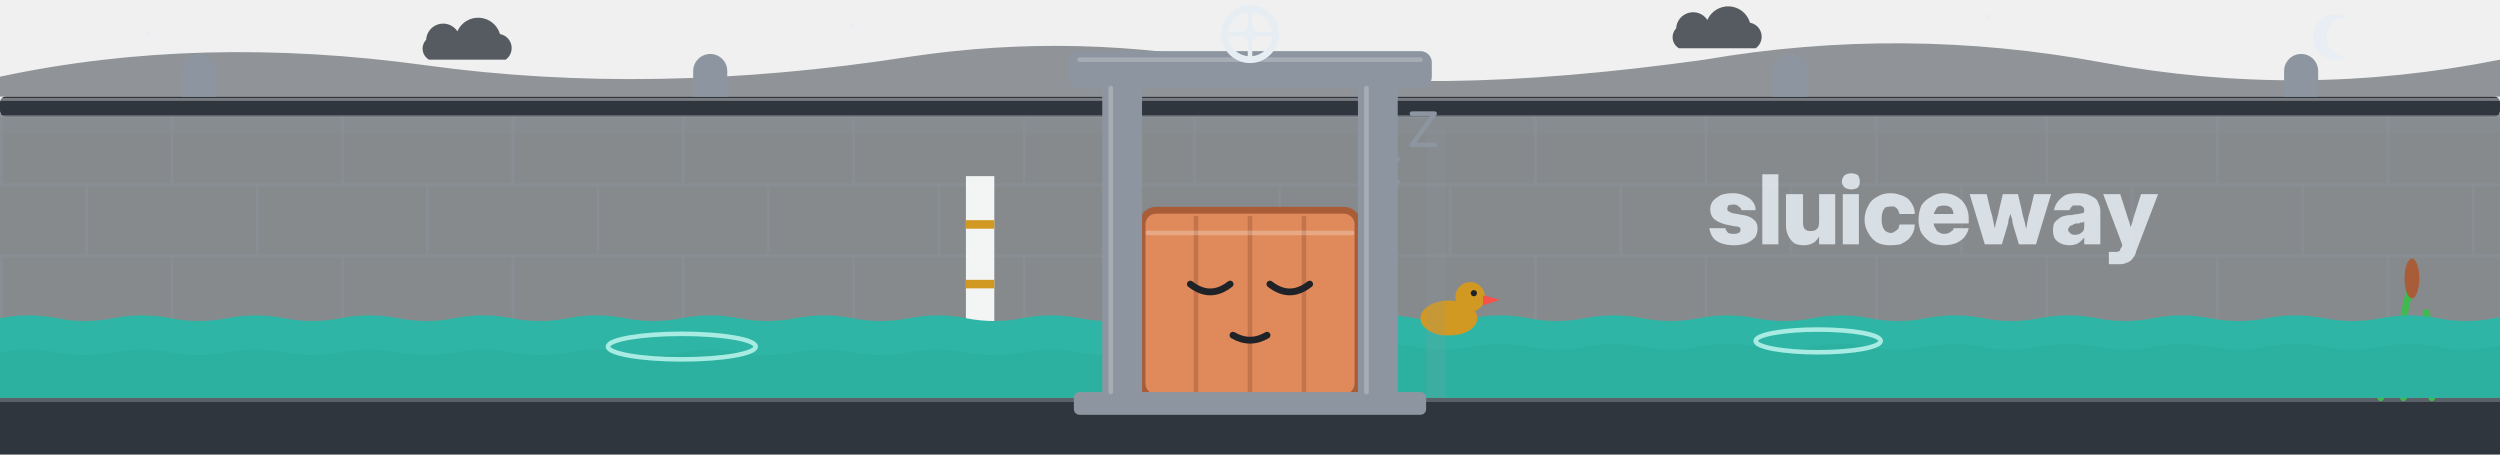
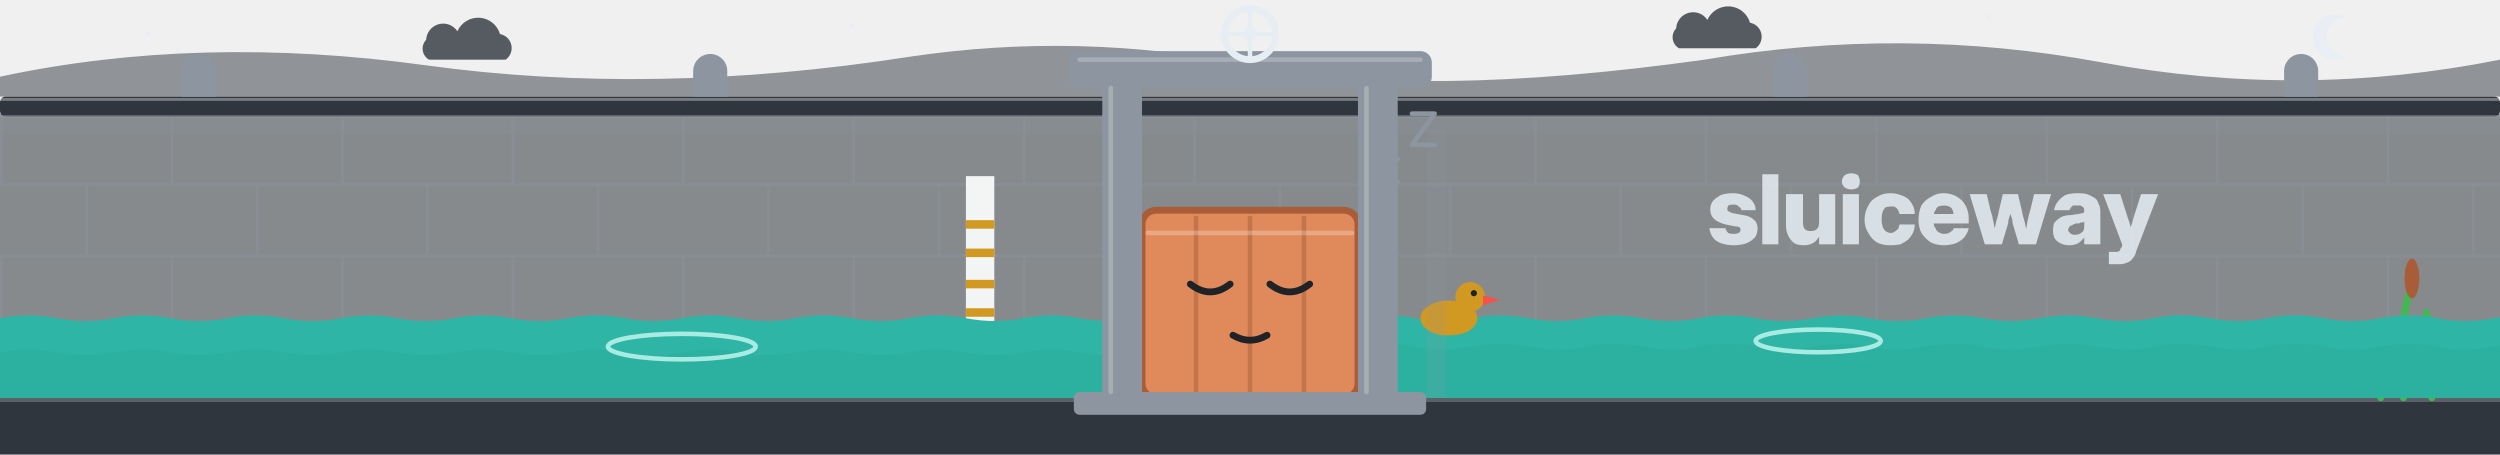
<svg xmlns="http://www.w3.org/2000/svg" viewBox="0 0 880 160" width="880" height="160" role="img" aria-label="Sluiceway: everything is in sync">
  <style>.bob{animation:bob 2.6s ease-in-out infinite}.wave{animation:wave 3.2s linear infinite}.slow{animation-duration:6s}.zz{animation:zz 3s ease-out infinite}.zz2{animation:zz 3s ease-out -1.5s infinite}.duck{animation:duck 16s linear infinite}.rip{transform-box:fill-box;transform-origin:center;animation:rip 4s ease-out infinite}.rip2{transform-box:fill-box;transform-origin:center;animation:rip 4s ease-out -2s infinite}.cloud{animation:cloud 40s ease-in-out infinite alternate}@keyframes bob{50%{transform:translateY(-2.5px)}}@keyframes wave{to{transform:translateX(40px)}}@keyframes zz{0%{opacity:0;transform:translate(0,4px)}30%{opacity:1}100%{opacity:0;transform:translate(6px,-12px)}}@keyframes duck{0%{opacity:0;transform:translateX(0)}6%,94%{opacity:1}100%{opacity:0;transform:translateX(330px)}}@keyframes rip{0%{opacity:.9;transform:scale(.15)}100%{opacity:0;transform:scale(1)}}@keyframes cloud{to{transform:translateX(70px)}}@media (prefers-reduced-motion:reduce){*{animation:none!important}}</style>
  <path d="M0 34V27q70 -15 150 -4t170 -3q60 -9 120 3t160 -2q70 -12 140 1t140 -1V34z" fill="#30363d" opacity=".5" />
  <g fill="#30363d" opacity=".8">
    <path class="cloud" d="M150 14a6 6 0 0 1 11 -3a8 8 0 0 1 15 1a5 5 0 0 1 2 9h-27a4.5 4.5 0 0 1 -1 -7z" />
    <path class="cloud" d="M590 10a6 6 0 0 1 11 -3a8 8 0 0 1 15 1a5 5 0 0 1 2 9h-27a4.5 4.5 0 0 1 -1 -7z" />
  </g>
  <path d="M826 6a8 8 0 1 0 0 14a6.5 6.5 0 0 1 0 -14z" fill="#e6edf3" opacity=".85" />
  <g fill="#e6edf3" opacity=".6">
    <circle cx="300" cy="9" r="1" />
    <circle cx="700" cy="6" r="1" />
    <circle cx="52" cy="12" r="1" />
  </g>
  <rect y="40" width="880" height="100" fill="#30363d" opacity=".55" />
  <g stroke="#8d96a0" opacity=".3">
    <path d="M0 65H880M0 90H880M0 115H880" />
    <path d="M0 52.5H880M0 102.5H880M30 77.5H880M30 127.5H880" stroke-width="25" stroke-dasharray="1 59" />
  </g>
  <rect y="41" width="880" height="6" fill="#8d96a0" opacity=".16" />
  <rect y="34" width="880" height="7" rx="2" fill="#30363d" />
  <path d="M0 35H880" stroke="#ffffff" opacity=".35" />
  <path d="M0 41H880" stroke="#8d96a0" opacity=".5" />
  <g fill="#8d96a0">
    <path d="M64 34v-9a6 6 0 0 1 12 0v9z" />
    <path d="M244 34v-9a6 6 0 0 1 12 0v9z" />
    <path d="M624 34v-9a6 6 0 0 1 12 0v9z" />
    <path d="M804 34v-9a6 6 0 0 1 12 0v9z" />
  </g>
  <rect y="140" width="880" height="20" fill="#30363d" />
  <path d="M0 140.75H880" stroke="#8d96a0" stroke-width="1.5" opacity=".45" />
  <rect x="340" y="62" width="10" height="72" fill="#ffffff" opacity=".9" />
-   <path d="M340 79h10M340 100h10M340 120h10" stroke="#d29922" stroke-width="3" />
+   <path d="M340 120h10M340 110h10M340 100h10M340 89h10M340 79h10" stroke="#d29922" stroke-width="3" />
  <path transform="translate(601 86) scale(0.3333)" d="M28 1q-7 0-13-2q-6-2-9-6q-3-4-4-10h17q1 3 3 5q2 1 6 1q3 0 5-1q2-1 2-3q0-2-1-3q-2-1-5-1l-10-2q-7-2-11-5q-5-4-5-11q0-5 3-9q3-3 8-6q6-2 13-2q7 0 13 3q5 2 8 6q3 4 3 9h-15q0-2-3-4q-2-2-5-2q-4 0-6 1q-1 2-1 4q0 1 1 2q2 1 4 2l11 2q8 1 12 5q4 3 4 9q0 6-3 10q-4 4-9 6q-6 2-13 2zM75-74v74h-17v-74zM102 1q-6 0-10-2q-4-3-6-7q-3-5-3-12v-33h18v30q0 5 2 7q2 2 6 2q3 0 5-1q2-1 3-3q1-2 1-6v-29h17v53h-17v-14h3q-3 7-7 11q-5 4-12 4zM143 0v-53h17v53zM152-58q-4 0-7-2q-3-3-3-6q0-4 3-7q3-2 7-2q4 0 7 2q2 3 2 7q0 3-2 6q-3 2-7 2zM193 1q-8 0-14-3q-6-4-9-10q-4-6-4-14q0-8 4-15q3-6 9-9q6-4 14-4q6 0 11 2q4 1 8 4q3 3 5 7q2 4 2 9h-16q-1-2-1-3q-1-2-2-3q-1-1-3-2q-1 0-3 0q-3 0-6 1q-2 2-3 5q-1 3-1 8q0 4 1 7q1 3 3 5q3 2 6 2q2 0 3-1q2-1 3-2q1-1 2-2q0-2 1-4h16q0 5-2 9q-2 4-5 7q-4 3-8 5q-5 1-11 1zM250 1q-8 0-14-3q-6-4-10-10q-3-6-3-14q0-8 3-15q4-6 10-9q6-4 13-4q6 0 11 2q5 2 9 6q3 3 5 8q2 5 2 11v5h-48v-10h40l-8 2q0-4-1-6q-1-3-4-4q-2-1-5-1q-3 0-6 1q-2 1-3 4q-2 2-2 6v7q0 4 2 6q1 3 3 4q3 2 6 2q3 0 5-1q2-1 3-2q2-1 2-3h16q-1 5-5 10q-4 4-9 6q-6 2-12 2zM293 0l-16-53h18l4 17q2 6 3 12q1 6 3 12h-3q2-6 3-12q2-6 3-12l4-17h16l4 17q1 6 3 12q1 6 3 12h-2q1-6 2-12q1-6 3-12l4-17h18l-16 53h-18l-6-20q-1-3-1-6q-1-3-2-6q-1-3-1-6h3q-1 3-2 6q-1 3-2 6q0 3-1 6l-6 20zM383 1q-6 0-10-2q-4-2-6-5q-2-3-2-9q0-4 1-7q2-3 5-5q2-2 6-3q4-1 8-1q5-1 7-1q3-1 5-1q1-1 1-3q0-2-1-3q-1-1-3-2q-1 0-4 0q-2 0-4 0q-1 1-2 2q-1 2-2 3h-16q1-5 4-9q3-4 8-7q5-2 13-2q6 0 10 1q5 2 8 4q3 2 4 6q2 3 2 8v35h-17v-7q-2 2-4 4q-2 2-5 3q-3 1-6 1zM388-10q3 0 5-1q2-1 4-3q1-2 1-5v-5q-1 1-2 1q-1 0-2 0q-1 1-2 1q-2 0-3 0q-3 1-4 2q-2 0-3 2q-1 1-1 3q0 1 1 2q1 1 2 2q2 1 4 1zM424 21v-13h8q2 0 3-1q1 0 1-2q1-1 2-3v-2l-20-53h18l8 25q2 5 3 10q1 5 3 10h-5q1-5 2-10q2-5 3-10l8-25h18l-23 60q-1 5-4 8q-2 3-5 4q-4 2-8 2q-3 0-6 0q-3 0-6 0z" fill="#e6edf3" opacity=".85" />
  <path d="M846 140q-3 -22 3 -40M856 140q2 -16 -2 -30M838 140q-2 -12 -8 -22" stroke="#3fb950" stroke-width="2.4" stroke-linecap="round" fill="none" />
  <ellipse cx="849" cy="98" rx="2.6" ry="7" fill="#a85d38" />
  <clipPath id="c1">
    <rect x="0" y="104" width="402" height="36" />
  </clipPath>
  <g clip-path="url(#c1)">
    <g class="wave slow">
      <path d="M-40 112q10 -2 20 0t20 0t20 0t20 0t20 0t20 0t20 0t20 0t20 0t20 0t20 0t20 0t20 0t20 0t20 0t20 0t20 0t20 0t20 0t20 0t20 0t20 0t20 0t20 0V140H-40Z" fill="#2fb5a5" />
    </g>
  </g>
  <clipPath id="c2">
    <rect x="0" y="116" width="402" height="24" />
  </clipPath>
  <g clip-path="url(#c2)">
    <g class="wave slow">
      <path d="M-40 124q10 -2 20 0t20 0t20 0t20 0t20 0t20 0t20 0t20 0t20 0t20 0t20 0t20 0t20 0t20 0t20 0t20 0t20 0t20 0t20 0t20 0t20 0t20 0t20 0t20 0V140H-40Z" fill="#178f82" opacity="0.28" />
    </g>
  </g>
  <clipPath id="c3">
    <rect x="478" y="104" width="402" height="36" />
  </clipPath>
  <g clip-path="url(#c3)">
    <g class="wave slow">
      <path d="M438 112q10 -2 20 0t20 0t20 0t20 0t20 0t20 0t20 0t20 0t20 0t20 0t20 0t20 0t20 0t20 0t20 0t20 0t20 0t20 0t20 0t20 0t20 0t20 0t20 0t20 0V140H438Z" fill="#2fb5a5" />
    </g>
  </g>
  <clipPath id="c4">
    <rect x="478" y="114" width="402" height="26" />
  </clipPath>
  <g clip-path="url(#c4)">
    <g class="wave slow">
      <path d="M438 122q10 -2 20 0t20 0t20 0t20 0t20 0t20 0t20 0t20 0t20 0t20 0t20 0t20 0t20 0t20 0t20 0t20 0t20 0t20 0t20 0t20 0t20 0t20 0t20 0t20 0V140H438Z" fill="#178f82" opacity="0.28" />
    </g>
  </g>
  <g transform="translate(0 112)">
    <g class="duck">
      <g transform="translate(510 0)">
        <g class="bob">
          <ellipse rx="10" ry="6.2" fill="#d29922" />
          <circle cx="7.5" cy="-7.5" r="5.2" fill="#d29922" />
          <path d="M12 -8l6 1.5l-6 2z" fill="#f85149" />
          <circle cx="8.8" cy="-8.8" r="1.1" fill="#1f2328" />
        </g>
      </g>
    </g>
  </g>
  <clipPath id="c5">
    <rect x="0" y="109" width="402" height="31" />
  </clipPath>
  <g clip-path="url(#c5)">
    <g class="wave slow">
      <path d="M-40 117q10 -2 20 0t20 0t20 0t20 0t20 0t20 0t20 0t20 0t20 0t20 0t20 0t20 0t20 0t20 0t20 0t20 0t20 0t20 0t20 0t20 0t20 0t20 0t20 0t20 0V140H-40Z" fill="#2fb5a5" opacity="0.6" />
    </g>
  </g>
  <clipPath id="c6">
    <rect x="478" y="109" width="402" height="31" />
  </clipPath>
  <g clip-path="url(#c6)">
    <g class="wave slow">
      <path d="M438 117q10 -2 20 0t20 0t20 0t20 0t20 0t20 0t20 0t20 0t20 0t20 0t20 0t20 0t20 0t20 0t20 0t20 0t20 0t20 0t20 0t20 0t20 0t20 0t20 0t20 0V140H438Z" fill="#2fb5a5" opacity="0.6" />
    </g>
  </g>
  <g fill="none" stroke="#a8ebe2" stroke-width="1.6">
    <ellipse class="rip" cx="640" cy="120" rx="22" ry="4" />
    <ellipse class="rip2" cx="240" cy="122" rx="26" ry="4.5" />
  </g>
  <path d="M502 46h7v94h-7z" fill="#8d96a0" opacity=".16" />
  <g>
    <rect x="402" y="74" width="76" height="66" rx="5" fill="#e08a5c" />
    <path d="M421 76v62M440 76v62M459 76v62" stroke="#a85d38" stroke-width="1.6" opacity=".5" />
    <path d="M404 82h72" stroke="#ffffff" stroke-width="1.6" opacity=".25" stroke-linecap="round" />
    <rect x="402" y="74" width="76" height="66" rx="5" fill="none" stroke="#a85d38" stroke-width="2.4" />
    <path d="M419 100q7 5.5 14 0M447 100q7 5.5 14 0M434 118q6 3.5 12 0" stroke="#1f2328" stroke-width="2.4" fill="none" stroke-linecap="round" />
  </g>
  <g fill="#8d96a0">
    <rect x="378" y="138" width="124" height="8" rx="2" />
    <rect x="388" y="26" width="14" height="114" rx="2" />
    <rect x="478" y="26" width="14" height="114" rx="2" />
    <rect x="376" y="18" width="128" height="13" rx="4" />
  </g>
  <path d="M391 31v107M481 31v107M380 21h120" stroke="#ffffff" stroke-width="1.6" opacity=".22" stroke-linecap="round" />
  <g transform="translate(440 12)">
    <g>
      <circle r="9" fill="none" stroke="#e6edf3" stroke-width="2.4" />
      <path d="M-9 0h18M0 -9v18" stroke="#e6edf3" stroke-width="1.6" />
      <circle r="2.4" fill="#e6edf3" />
    </g>
  </g>
  <g fill="none" stroke="#8d96a0" stroke-width="1.6" stroke-linejoin="round" stroke-linecap="round">
    <path class="zz" d="M486 56h6l-6 8h6" />
    <path class="zz2" d="M497 40h8l-8 11h8" />
  </g>
</svg>
